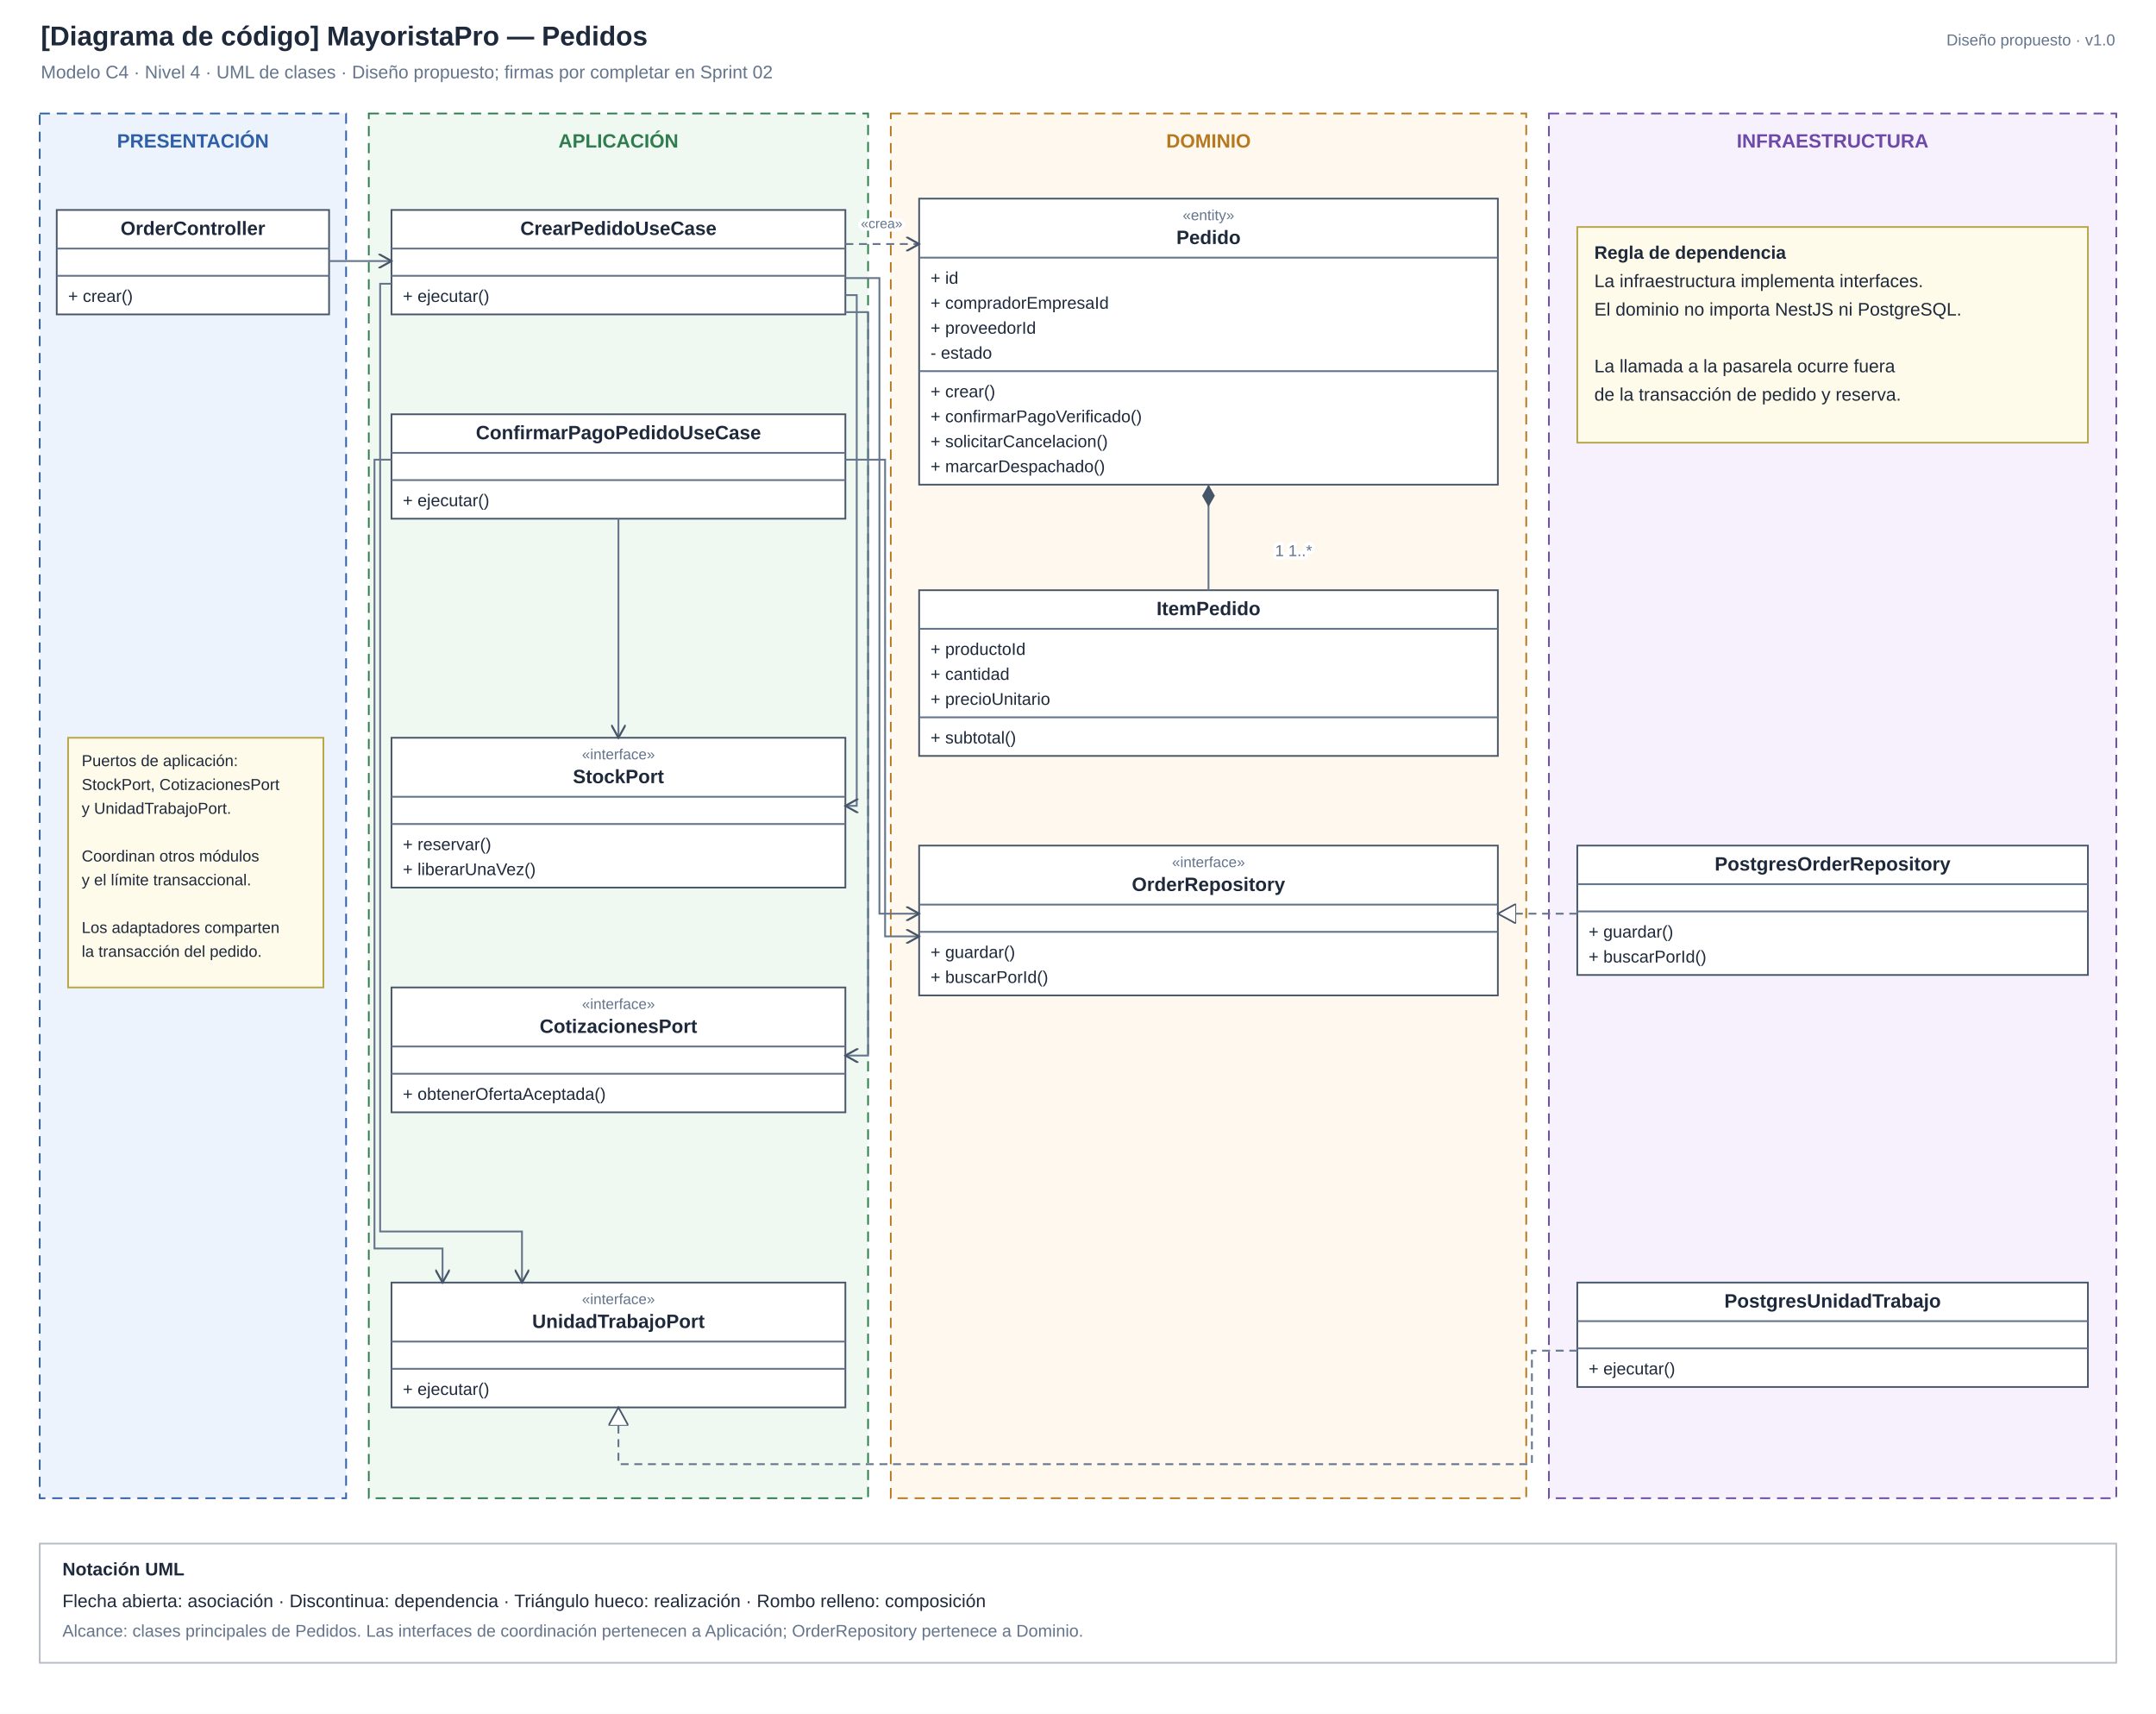
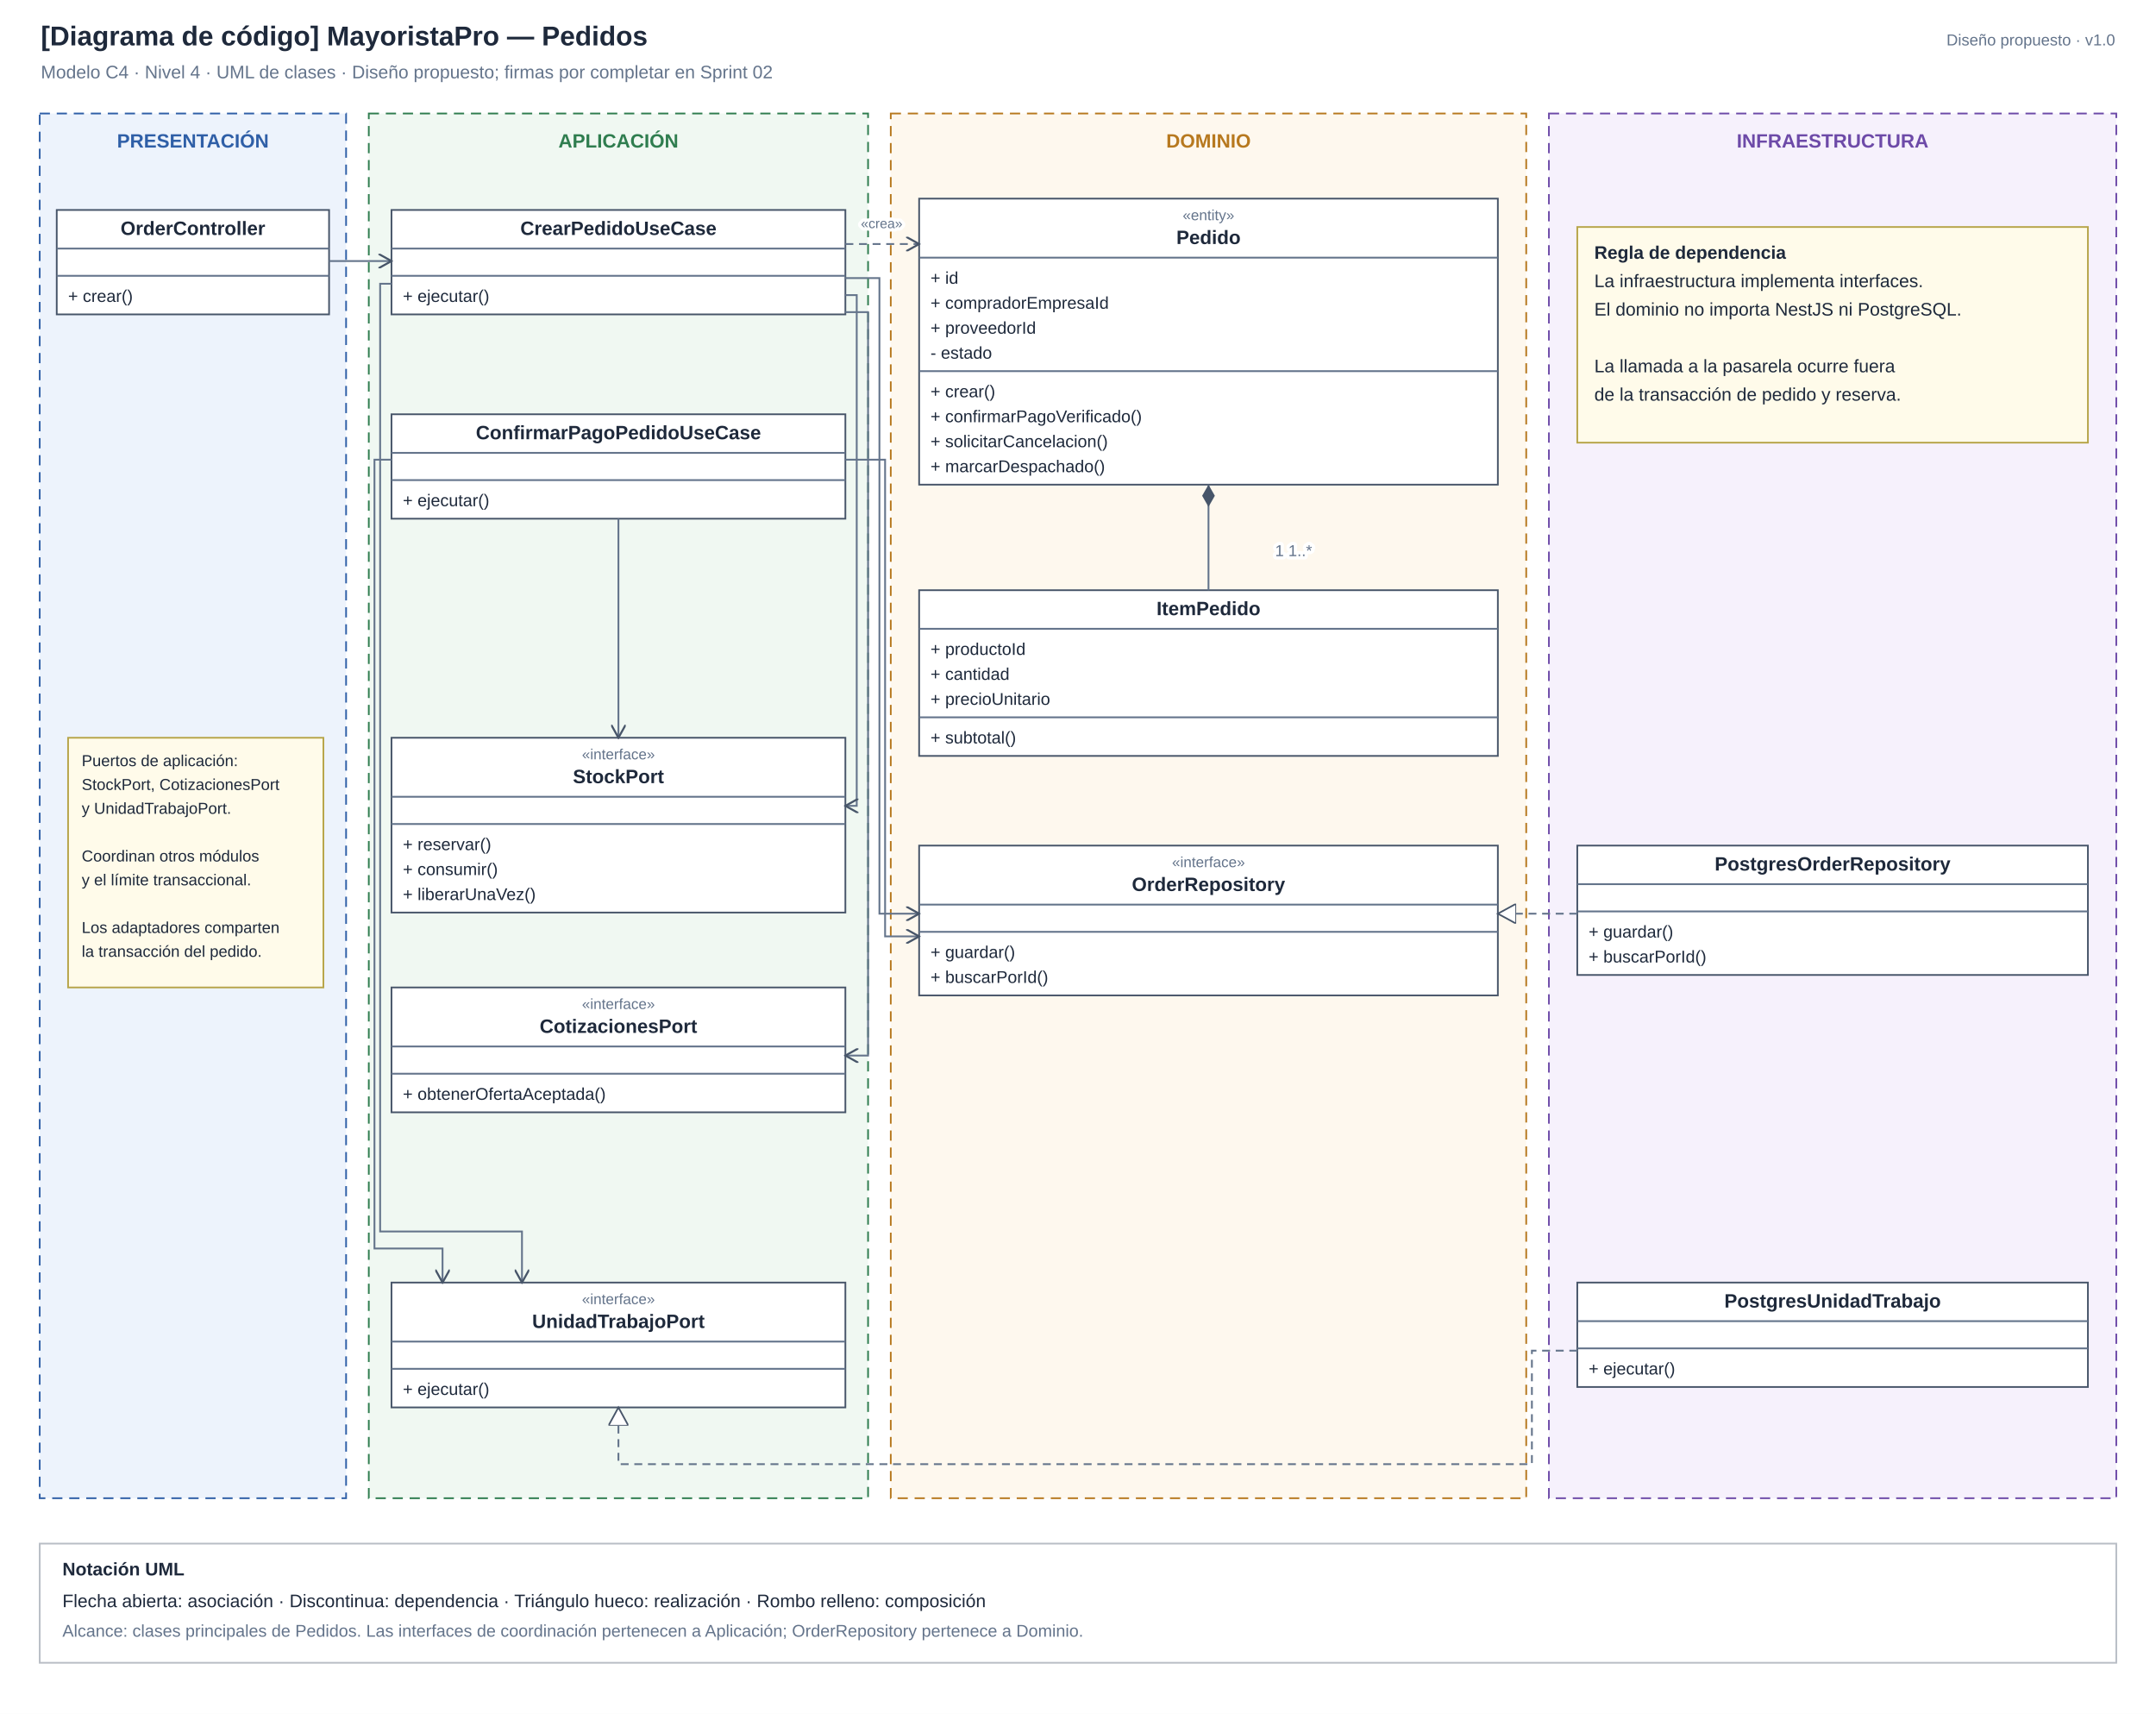
<svg xmlns="http://www.w3.org/2000/svg" width="1900" height="1510" viewBox="0 0 1900 1510" font-family="Segoe UI,Arial,sans-serif" role="img" aria-labelledby="title desc">
  <defs>
    <marker id="arrow" viewBox="0 0 10 10" refX="9" refY="5" markerWidth="7" markerHeight="7" orient="auto">
      <path d="M0 0 L10 5 L0 10" fill="#64748B" />
    </marker>
    <marker id="open" viewBox="0 0 10 10" refX="9" refY="5" markerWidth="8" markerHeight="8" orient="auto">
      <path d="M0 0 L9 5 L0 10" fill="none" stroke="#475569" stroke-width="1.4" />
    </marker>
    <marker id="triangle" viewBox="0 0 12 12" refX="11" refY="6" markerWidth="11" markerHeight="11" orient="auto">
      <path d="M0 0 L11 6 L0 12 Z" fill="white" stroke="#475569" />
    </marker>
    <marker id="diamond" viewBox="0 0 16 10" refX="1" refY="5" markerWidth="14" markerHeight="9" orient="auto">
      <path d="M1 5 L8 1 L15 5 L8 9 Z" fill="#475569" />
    </marker>
  </defs>
  <rect width="100%" height="100%" fill="white" />
  <text x="36" y="40" font-size="24" fill="#1E293B" font-weight="700" text-anchor="start">[Diagrama de código] MayoristaPro — Pedidos</text>
  <text x="36" y="69" font-size="16" fill="#64748B" font-weight="400" text-anchor="start">Modelo C4 · Nivel 4 · UML de clases · Diseño propuesto; firmas por completar en Sprint 02</text>
  <text x="1864" y="40" font-size="14" fill="#64748B" font-weight="400" text-anchor="end">Diseño propuesto · v1.0</text>
  <rect x="35" y="100" width="270" height="1220" rx="0" fill="#EDF3FC" stroke="#2F5FA7" stroke-width="1.5" stroke-dasharray="9 6" />
  <text x="170.0" y="130" font-size="17" fill="#2F5FA7" font-weight="700" text-anchor="middle">PRESENTACIÓN</text>
  <rect x="325" y="100" width="440" height="1220" rx="0" fill="#F0F8F2" stroke="#2F7D4F" stroke-width="1.5" stroke-dasharray="9 6" />
  <text x="545.0" y="130" font-size="17" fill="#2F7D4F" font-weight="700" text-anchor="middle">APLICACIÓN</text>
  <rect x="785" y="100" width="560" height="1220" rx="0" fill="#FEF8EE" stroke="#B7791F" stroke-width="1.5" stroke-dasharray="9 6" />
  <text x="1065.0" y="130" font-size="17" fill="#B7791F" font-weight="700" text-anchor="middle">DOMINIO</text>
  <rect x="1365" y="100" width="500" height="1220" rx="0" fill="#F6F1FC" stroke="#6D4AA8" stroke-width="1.5" stroke-dasharray="9 6" />
  <text x="1615.0" y="130" font-size="17" fill="#6D4AA8" font-weight="700" text-anchor="middle">INFRAESTRUCTURA</text>
  <rect x="50" y="185" width="240" height="92" rx="0" fill="white" stroke="#475569" stroke-width="1.5" />
  <text x="170.0" y="207" font-size="17" fill="#1E293B" font-weight="700" text-anchor="middle">OrderController</text>
  <path d="M50,219 L290,219" fill="none" stroke="#64748B" stroke-width="1.6" />
  <path d="M50,243 L290,243" fill="none" stroke="#64748B" stroke-width="1.6" />
  <text x="60" y="266" font-size="15" fill="#1E293B" font-weight="400" text-anchor="start">+ crear()</text>
  <rect x="345" y="185" width="400" height="92" rx="0" fill="white" stroke="#475569" stroke-width="1.5" />
  <text x="545.0" y="207" font-size="17" fill="#1E293B" font-weight="700" text-anchor="middle">CrearPedidoUseCase</text>
  <path d="M345,219 L745,219" fill="none" stroke="#64748B" stroke-width="1.6" />
  <path d="M345,243 L745,243" fill="none" stroke="#64748B" stroke-width="1.6" />
  <text x="355" y="266" font-size="15" fill="#1E293B" font-weight="400" text-anchor="start">+ ejecutar()</text>
  <rect x="345" y="365" width="400" height="92" rx="0" fill="white" stroke="#475569" stroke-width="1.5" />
  <text x="545.0" y="387" font-size="17" fill="#1E293B" font-weight="700" text-anchor="middle">ConfirmarPagoPedidoUseCase</text>
  <path d="M345,399 L745,399" fill="none" stroke="#64748B" stroke-width="1.6" />
  <path d="M345,423 L745,423" fill="none" stroke="#64748B" stroke-width="1.6" />
  <text x="355" y="446" font-size="15" fill="#1E293B" font-weight="400" text-anchor="start">+ ejecutar()</text>
  <rect x="810" y="175" width="510" height="252" rx="0" fill="white" stroke="#475569" stroke-width="1.5" />
  <text x="1065.0" y="194" font-size="13" fill="#64748B" font-weight="400" text-anchor="middle">«entity»</text>
  <text x="1065.0" y="215" font-size="17" fill="#1E293B" font-weight="700" text-anchor="middle">Pedido</text>
  <path d="M810,227 L1320,227" fill="none" stroke="#64748B" stroke-width="1.6" />
  <text x="820" y="250" font-size="15" fill="#1E293B" font-weight="400" text-anchor="start">+ id</text>
  <text x="820" y="272" font-size="15" fill="#1E293B" font-weight="400" text-anchor="start">+ compradorEmpresaId</text>
  <text x="820" y="294" font-size="15" fill="#1E293B" font-weight="400" text-anchor="start">+ proveedorId</text>
  <text x="820" y="316" font-size="15" fill="#1E293B" font-weight="400" text-anchor="start">- estado</text>
  <path d="M810,327 L1320,327" fill="none" stroke="#64748B" stroke-width="1.6" />
  <text x="820" y="350" font-size="15" fill="#1E293B" font-weight="400" text-anchor="start">+ crear()</text>
  <text x="820" y="372" font-size="15" fill="#1E293B" font-weight="400" text-anchor="start">+ confirmarPagoVerificado()</text>
  <text x="820" y="394" font-size="15" fill="#1E293B" font-weight="400" text-anchor="start">+ solicitarCancelacion()</text>
  <text x="820" y="416" font-size="15" fill="#1E293B" font-weight="400" text-anchor="start">+ marcarDespachado()</text>
  <rect x="810" y="520" width="510" height="146" rx="0" fill="white" stroke="#475569" stroke-width="1.5" />
  <text x="1065.0" y="542" font-size="17" fill="#1E293B" font-weight="700" text-anchor="middle">ItemPedido</text>
  <path d="M810,554 L1320,554" fill="none" stroke="#64748B" stroke-width="1.6" />
  <text x="820" y="577" font-size="15" fill="#1E293B" font-weight="400" text-anchor="start">+ productoId</text>
  <text x="820" y="599" font-size="15" fill="#1E293B" font-weight="400" text-anchor="start">+ cantidad</text>
  <text x="820" y="621" font-size="15" fill="#1E293B" font-weight="400" text-anchor="start">+ precioUnitario</text>
  <path d="M810,632 L1320,632" fill="none" stroke="#64748B" stroke-width="1.6" />
  <text x="820" y="655" font-size="15" fill="#1E293B" font-weight="400" text-anchor="start">+ subtotal()</text>
  <rect x="810" y="745" width="510" height="132" rx="0" fill="white" stroke="#475569" stroke-width="1.5" />
  <text x="1065.0" y="764" font-size="13" fill="#64748B" font-weight="400" text-anchor="middle">«interface»</text>
  <text x="1065.0" y="785" font-size="17" fill="#1E293B" font-weight="700" text-anchor="middle">OrderRepository</text>
  <path d="M810,797 L1320,797" fill="none" stroke="#64748B" stroke-width="1.6" />
  <path d="M810,821 L1320,821" fill="none" stroke="#64748B" stroke-width="1.6" />
  <text x="820" y="844" font-size="15" fill="#1E293B" font-weight="400" text-anchor="start">+ guardar()</text>
  <text x="820" y="866" font-size="15" fill="#1E293B" font-weight="400" text-anchor="start">+ buscarPorId()</text>
-   <rect x="345" y="650" width="400" height="132" rx="0" fill="white" stroke="#475569" stroke-width="1.5" />
+   <rect x="345" y="650" width="400" height="154" rx="0" fill="white" stroke="#475569" stroke-width="1.5" />
  <text x="545.0" y="669" font-size="13" fill="#64748B" font-weight="400" text-anchor="middle">«interface»</text>
  <text x="545.0" y="690" font-size="17" fill="#1E293B" font-weight="700" text-anchor="middle">StockPort</text>
  <path d="M345,702 L745,702" fill="none" stroke="#64748B" stroke-width="1.6" />
  <path d="M345,726 L745,726" fill="none" stroke="#64748B" stroke-width="1.6" />
  <text x="355" y="749" font-size="15" fill="#1E293B" font-weight="400" text-anchor="start">+ reservar()</text>
-   <text x="355" y="771" font-size="15" fill="#1E293B" font-weight="400" text-anchor="start">+ liberarUnaVez()</text>
+   <text x="355" y="771" font-size="15" fill="#1E293B" font-weight="400" text-anchor="start">+ consumir()</text>
+   <text x="355" y="793" font-size="15" fill="#1E293B" font-weight="400" text-anchor="start">+ liberarUnaVez()</text>
  <rect x="345" y="870" width="400" height="110" rx="0" fill="white" stroke="#475569" stroke-width="1.5" />
  <text x="545.0" y="889" font-size="13" fill="#64748B" font-weight="400" text-anchor="middle">«interface»</text>
  <text x="545.0" y="910" font-size="17" fill="#1E293B" font-weight="700" text-anchor="middle">CotizacionesPort</text>
  <path d="M345,922 L745,922" fill="none" stroke="#64748B" stroke-width="1.6" />
  <path d="M345,946 L745,946" fill="none" stroke="#64748B" stroke-width="1.6" />
  <text x="355" y="969" font-size="15" fill="#1E293B" font-weight="400" text-anchor="start">+ obtenerOfertaAceptada()</text>
  <rect x="345" y="1130" width="400" height="110" rx="0" fill="white" stroke="#475569" stroke-width="1.5" />
  <text x="545.0" y="1149" font-size="13" fill="#64748B" font-weight="400" text-anchor="middle">«interface»</text>
  <text x="545.0" y="1170" font-size="17" fill="#1E293B" font-weight="700" text-anchor="middle">UnidadTrabajoPort</text>
  <path d="M345,1182 L745,1182" fill="none" stroke="#64748B" stroke-width="1.6" />
  <path d="M345,1206 L745,1206" fill="none" stroke="#64748B" stroke-width="1.6" />
  <text x="355" y="1229" font-size="15" fill="#1E293B" font-weight="400" text-anchor="start">+ ejecutar()</text>
  <rect x="1390" y="745" width="450" height="114" rx="0" fill="white" stroke="#475569" stroke-width="1.5" />
  <text x="1615.0" y="767" font-size="17" fill="#1E293B" font-weight="700" text-anchor="middle">PostgresOrderRepository</text>
  <path d="M1390,779 L1840,779" fill="none" stroke="#64748B" stroke-width="1.6" />
  <path d="M1390,803 L1840,803" fill="none" stroke="#64748B" stroke-width="1.6" />
  <text x="1400" y="826" font-size="15" fill="#1E293B" font-weight="400" text-anchor="start">+ guardar()</text>
  <text x="1400" y="848" font-size="15" fill="#1E293B" font-weight="400" text-anchor="start">+ buscarPorId()</text>
  <rect x="1390" y="1130" width="450" height="92" rx="0" fill="white" stroke="#475569" stroke-width="1.5" />
  <text x="1615.0" y="1152" font-size="17" fill="#1E293B" font-weight="700" text-anchor="middle">PostgresUnidadTrabajo</text>
  <path d="M1390,1164 L1840,1164" fill="none" stroke="#64748B" stroke-width="1.6" />
  <path d="M1390,1188 L1840,1188" fill="none" stroke="#64748B" stroke-width="1.6" />
  <text x="1400" y="1211" font-size="15" fill="#1E293B" font-weight="400" text-anchor="start">+ ejecutar()</text>
  <path d="M290,230 L345,230" fill="none" stroke="#64748B" stroke-width="1.6" marker-end="url(#open)" />
  <path d="M745,215 L810,215" fill="none" stroke="#64748B" stroke-width="1.6" stroke-dasharray="7 5" marker-end="url(#open)" />
  <text x="777" y="201" font-size="12" fill="#64748B" font-weight="400" text-anchor="middle" paint-order="stroke" stroke="white" stroke-width="6" stroke-linejoin="round">«crea»</text>
  <path d="M1065,427 L1065,520" fill="none" stroke="#64748B" stroke-width="1.6" marker-start="url(#diamond)" />
  <text x="1140" y="490" font-size="14" fill="#64748B" font-weight="400" text-anchor="middle" paint-order="stroke" stroke="white" stroke-width="6" stroke-linejoin="round">1     1..*</text>
  <path d="M745,245 L775,245 L775,805 L810,805" fill="none" stroke="#64748B" stroke-width="1.6" marker-end="url(#open)" />
  <path d="M745,260 L755,260 L755,710 L745,710" fill="none" stroke="#64748B" stroke-width="1.6" marker-end="url(#open)" />
  <path d="M745,275 L765,275 L765,930 L745,930" fill="none" stroke="#64748B" stroke-width="1.6" marker-end="url(#open)" />
  <path d="M345,250 L335,250 L335,1085 L460,1085 L460,1130" fill="none" stroke="#64748B" stroke-width="1.6" marker-end="url(#open)" />
  <path d="M745,405 L780,405 L780,825 L810,825" fill="none" stroke="#64748B" stroke-width="1.6" marker-end="url(#open)" />
  <path d="M545,457 L545,650" fill="none" stroke="#64748B" stroke-width="1.6" marker-end="url(#open)" />
  <path d="M345,405 L330,405 L330,1100 L390,1100 L390,1130" fill="none" stroke="#64748B" stroke-width="1.6" marker-end="url(#open)" />
  <path d="M1390,805 L1320,805" fill="none" stroke="#64748B" stroke-width="1.6" stroke-dasharray="7 5" marker-end="url(#triangle)" />
  <path d="M1390,1190 L1350,1190 L1350,1290 L545,1290 L545,1240" fill="none" stroke="#64748B" stroke-width="1.6" stroke-dasharray="7 5" marker-end="url(#triangle)" />
  <rect x="60" y="650" width="225" height="220" rx="0" fill="#FFFBEA" stroke="#B7A54A" stroke-width="1.5" />
  <text x="72" y="675" font-size="14" fill="#1E293B" font-weight="400" text-anchor="start">Puertos de aplicación:</text>
  <text x="72" y="696" font-size="14" fill="#1E293B" font-weight="400" text-anchor="start">StockPort, CotizacionesPort</text>
  <text x="72" y="717" font-size="14" fill="#1E293B" font-weight="400" text-anchor="start">y UnidadTrabajoPort.</text>
  <text x="72" y="738" font-size="14" fill="#1E293B" font-weight="400" text-anchor="start" />
  <text x="72" y="759" font-size="14" fill="#1E293B" font-weight="400" text-anchor="start">Coordinan otros módulos</text>
  <text x="72" y="780" font-size="14" fill="#1E293B" font-weight="400" text-anchor="start">y el límite transaccional.</text>
  <text x="72" y="801" font-size="14" fill="#1E293B" font-weight="400" text-anchor="start" />
  <text x="72" y="822" font-size="14" fill="#1E293B" font-weight="400" text-anchor="start">Los adaptadores comparten</text>
  <text x="72" y="843" font-size="14" fill="#1E293B" font-weight="400" text-anchor="start">la transacción del pedido.</text>
  <rect x="1390" y="200" width="450" height="190" rx="0" fill="#FFFBEA" stroke="#B7A54A" stroke-width="1.5" />
  <text x="1405" y="228" font-size="16" fill="#1E293B" font-weight="700" text-anchor="start">Regla de dependencia</text>
  <text x="1405" y="253" font-size="16" fill="#1E293B" font-weight="400" text-anchor="start">La infraestructura implementa interfaces.</text>
  <text x="1405" y="278" font-size="16" fill="#1E293B" font-weight="400" text-anchor="start">El dominio no importa NestJS ni PostgreSQL.</text>
  <text x="1405" y="303" font-size="16" fill="#1E293B" font-weight="400" text-anchor="start" />
  <text x="1405" y="328" font-size="16" fill="#1E293B" font-weight="400" text-anchor="start">La llamada a la pasarela ocurre fuera</text>
  <text x="1405" y="353" font-size="16" fill="#1E293B" font-weight="400" text-anchor="start">de la transacción de pedido y reserva.</text>
  <rect x="35" y="1360" width="1830" height="105" rx="0" fill="white" stroke="#B8BDC5" stroke-width="1.5" />
  <text x="55" y="1388" font-size="16" fill="#1E293B" font-weight="700" text-anchor="start">Notación UML</text>
  <text x="55" y="1416" font-size="16" fill="#1E293B" font-weight="400" text-anchor="start">Flecha abierta: asociación · Discontinua: dependencia · Triángulo hueco: realización · Rombo relleno: composición</text>
  <text x="55" y="1442" font-size="15" fill="#64748B" font-weight="400" text-anchor="start">Alcance: clases principales de Pedidos. Las interfaces de coordinación pertenecen a Aplicación; OrderRepository pertenece a Dominio.</text>
</svg>
